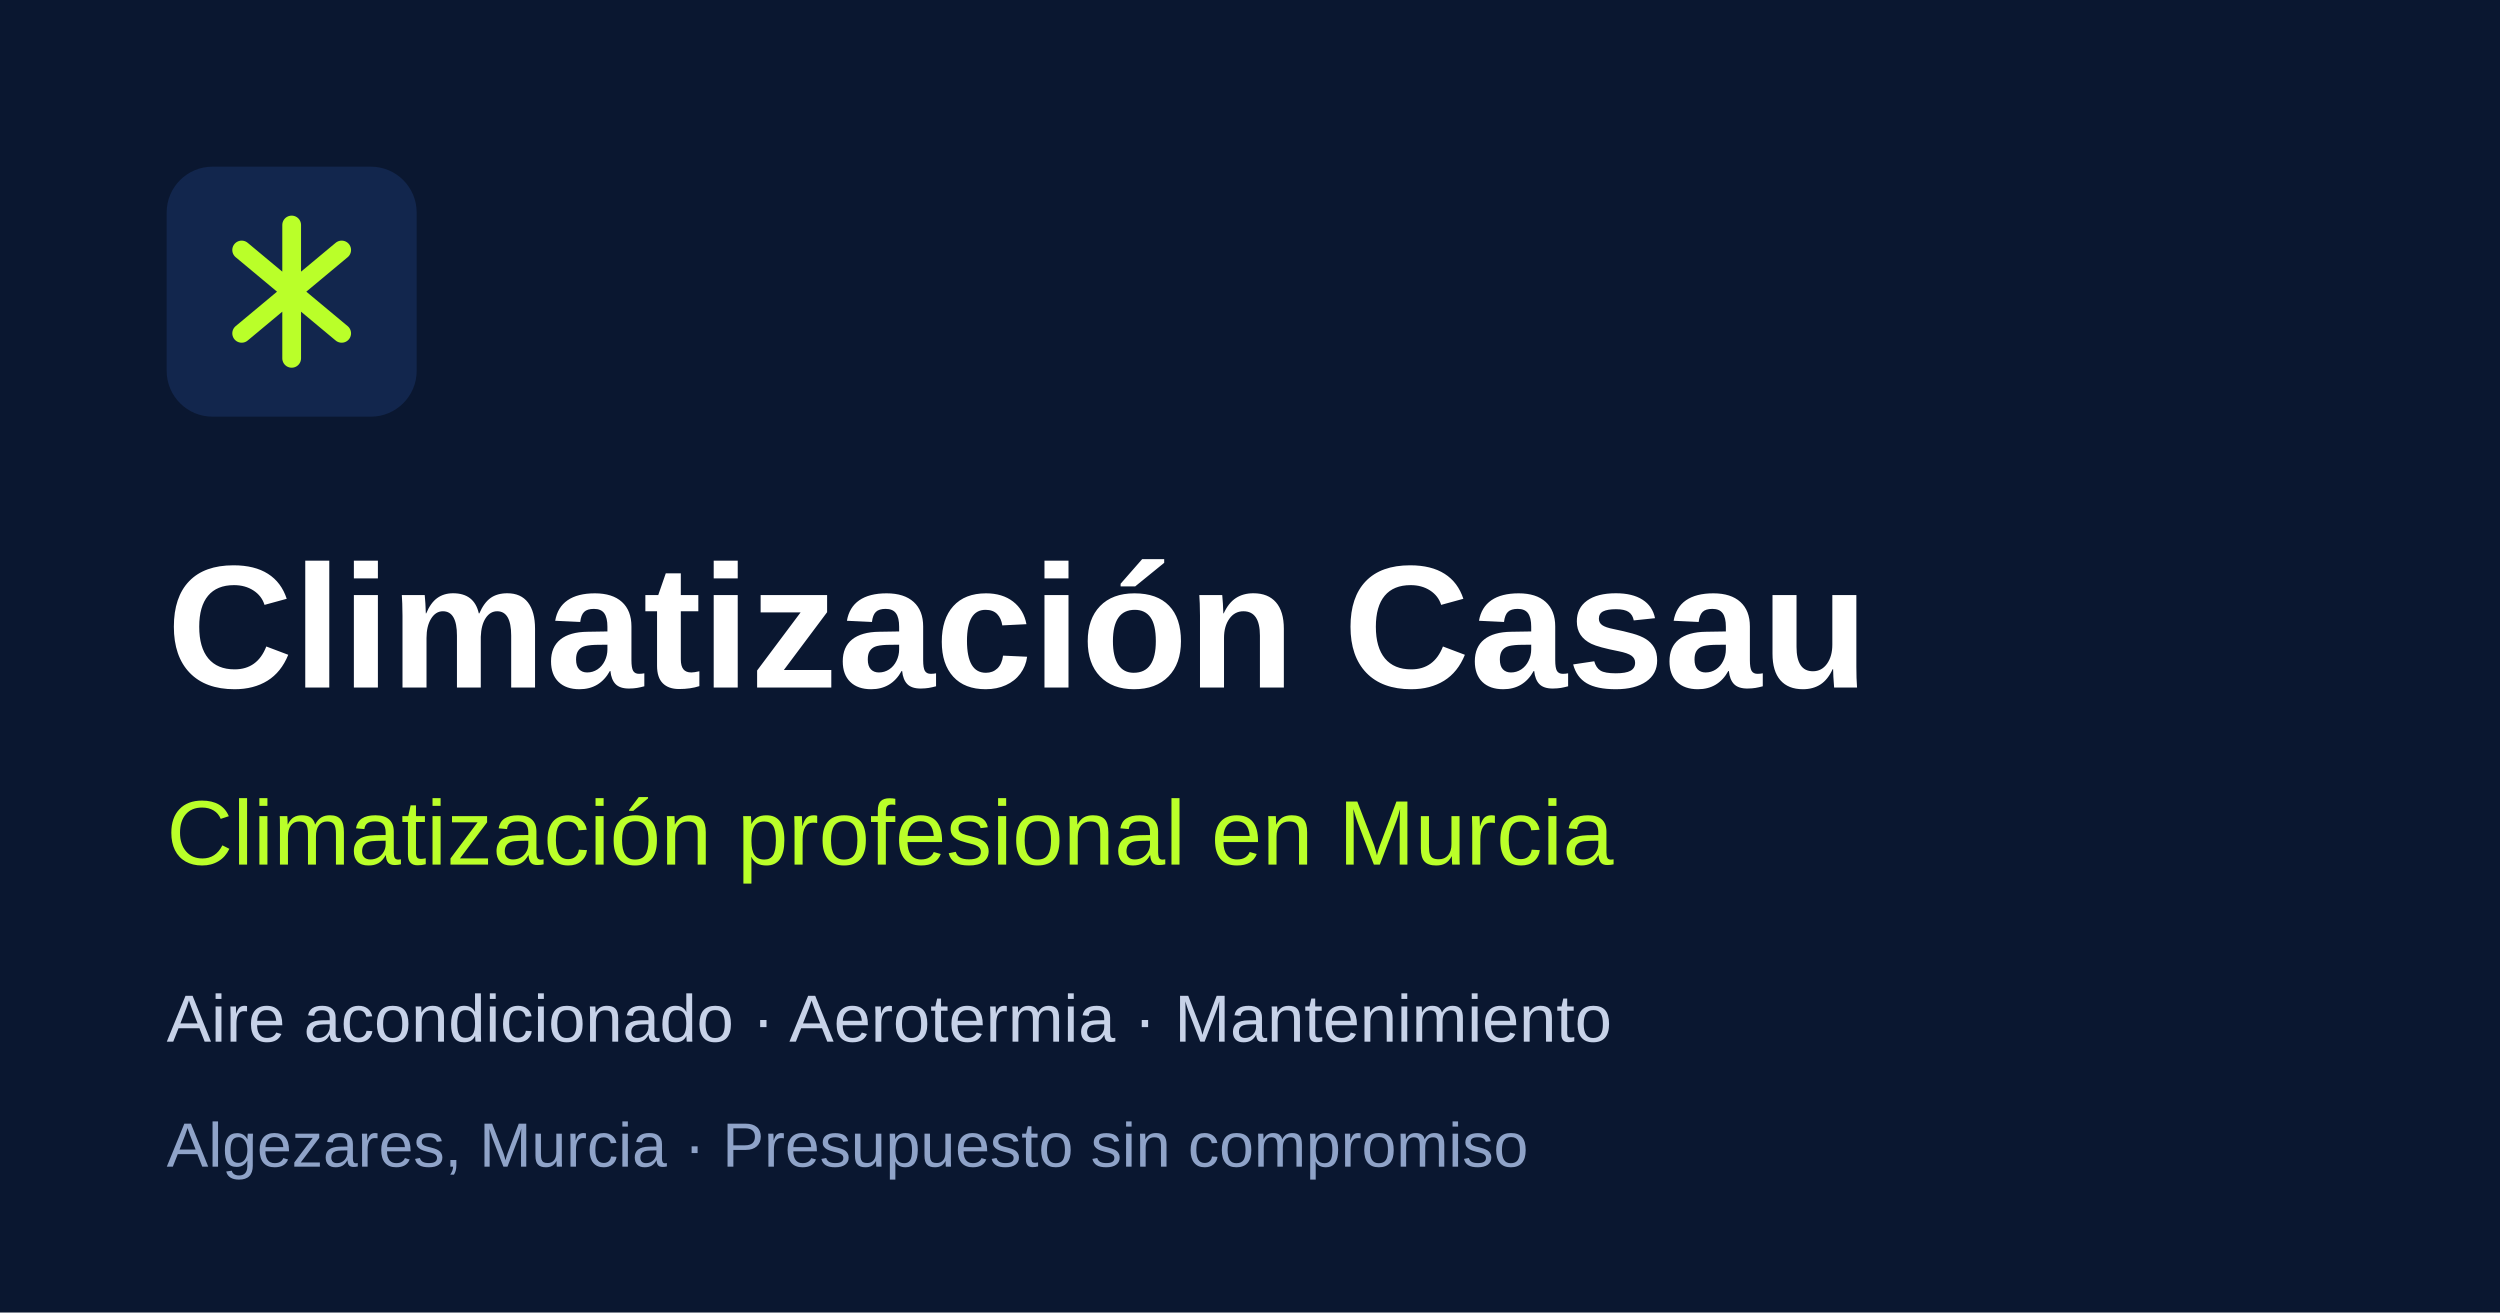
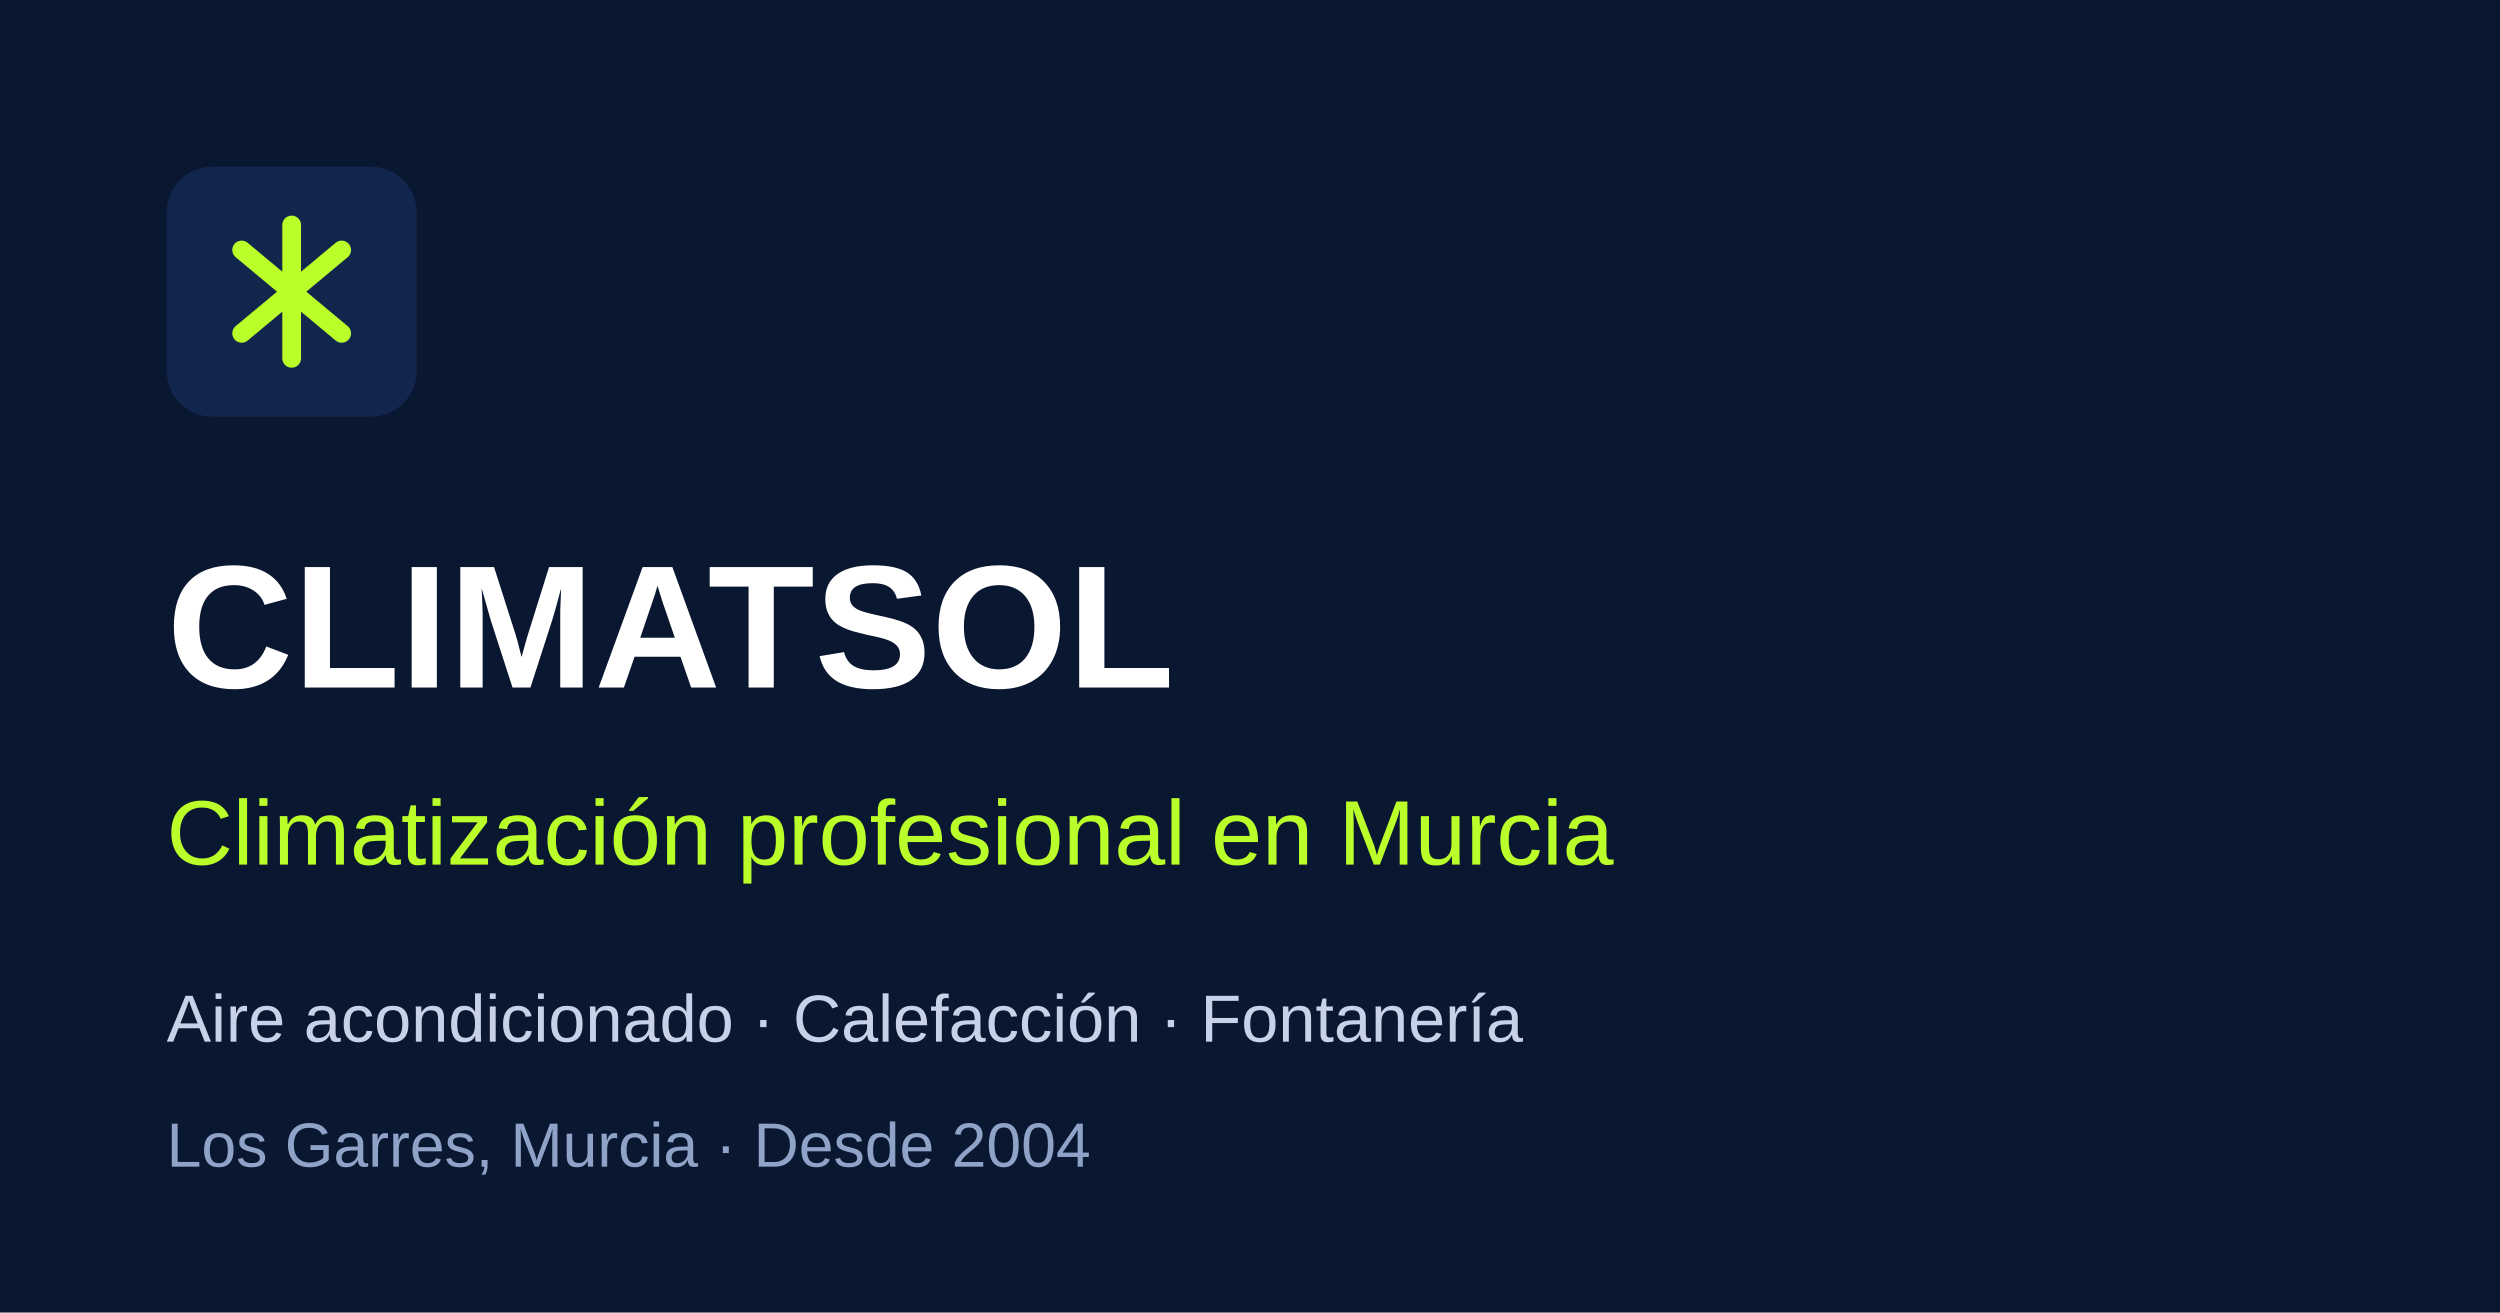
<svg xmlns="http://www.w3.org/2000/svg" viewBox="0 0 1200 630" width="1200" height="630">
  <rect width="1200" height="630" fill="#0a1730" />
  <rect x="80" y="80" width="120" height="120" rx="22" fill="#12264d" />
  <path d="M140 108 L140 172 M116 120 L164 160 M164 120 L116 160" stroke="#baff29" stroke-width="9" stroke-linecap="round" />
-   <text x="80" y="330" font-family="Arial, Helvetica, sans-serif" font-size="84" font-weight="700" fill="#ffffff">Climatización Casau</text>
+   <text x="80" y="330" font-family="Arial, Helvetica, sans-serif" font-size="84" font-weight="700" fill="#ffffff">CLIMATSOL</text>
  <text x="80" y="415" font-family="Arial, Helvetica, sans-serif" font-size="44" fill="#baff29">Climatización profesional en Murcia</text>
-   <text x="80" y="500" font-family="Arial, Helvetica, sans-serif" font-size="32" fill="#c7d2e8">Aire acondicionado · Aerotermia · Mantenimiento</text>
-   <text x="80" y="560" font-family="Arial, Helvetica, sans-serif" font-size="30" fill="#8fa3c8">Algezares, Murcia · Presupuesto sin compromiso</text>
+   <text x="80" y="500" font-family="Arial, Helvetica, sans-serif" font-size="32" fill="#c7d2e8">Aire acondicionado · Calefacción · Fontanería</text>
+   <text x="80" y="560" font-family="Arial, Helvetica, sans-serif" font-size="30" fill="#8fa3c8">Los Garres, Murcia · Desde 2004</text>
</svg>
